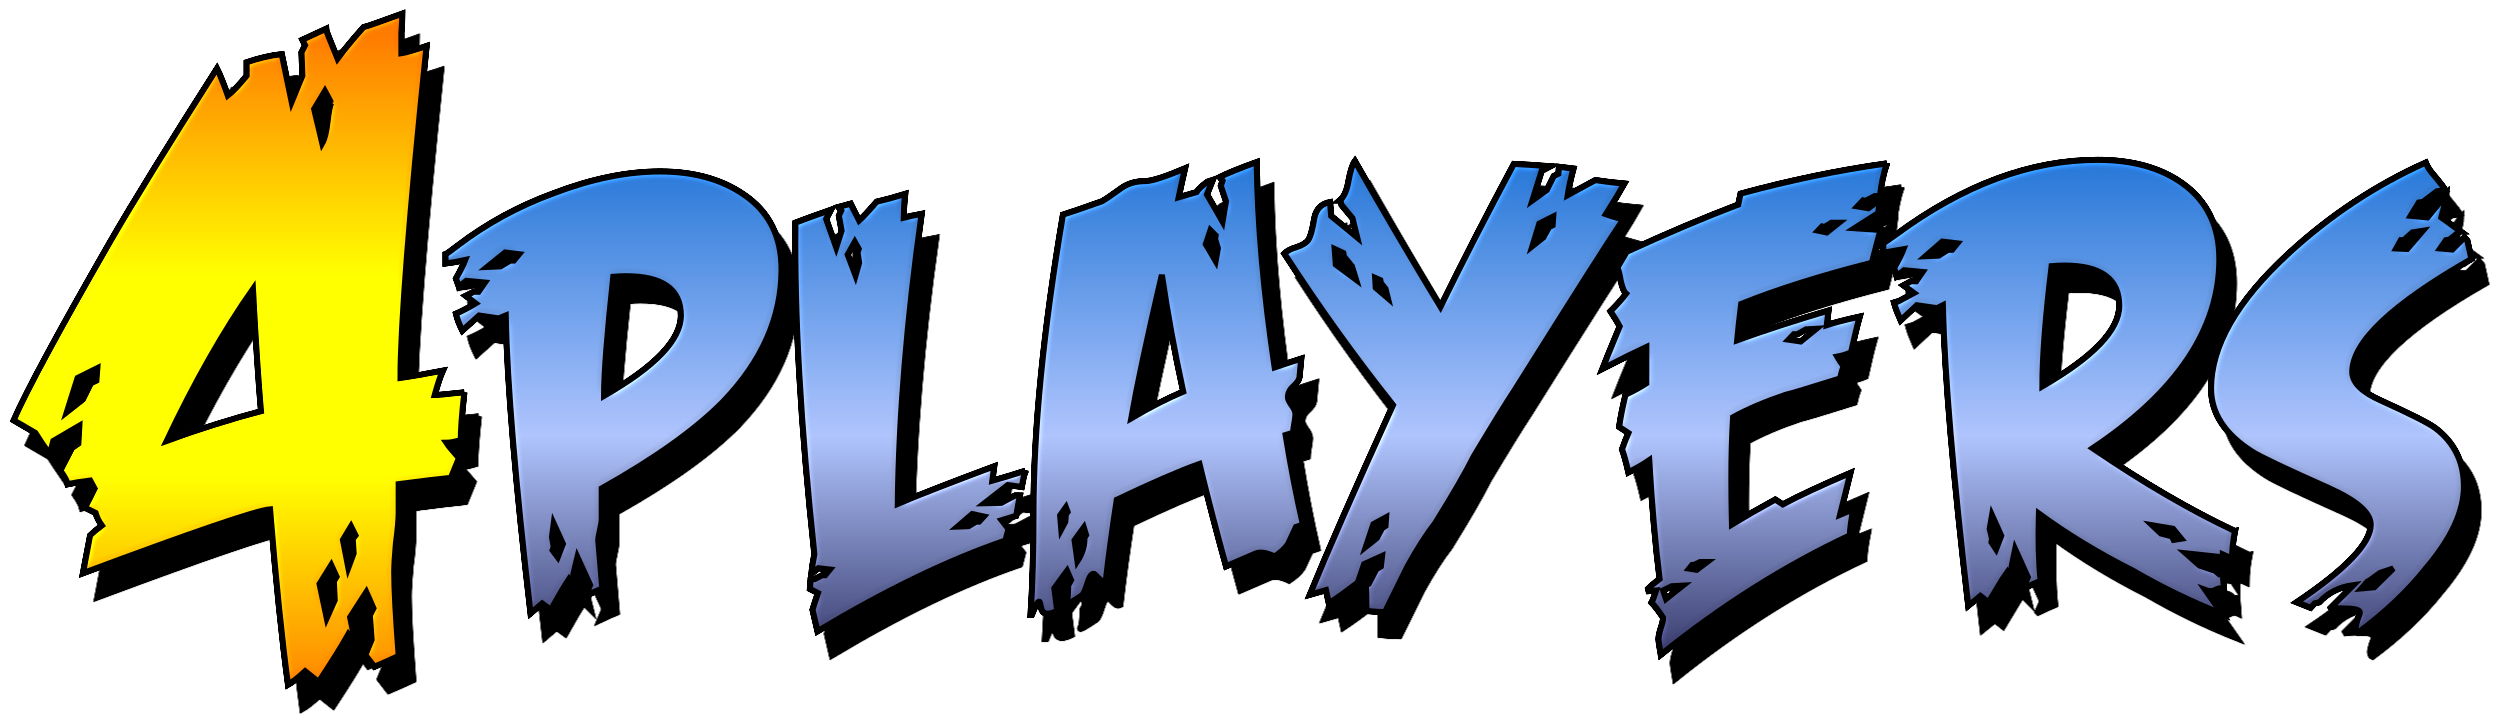
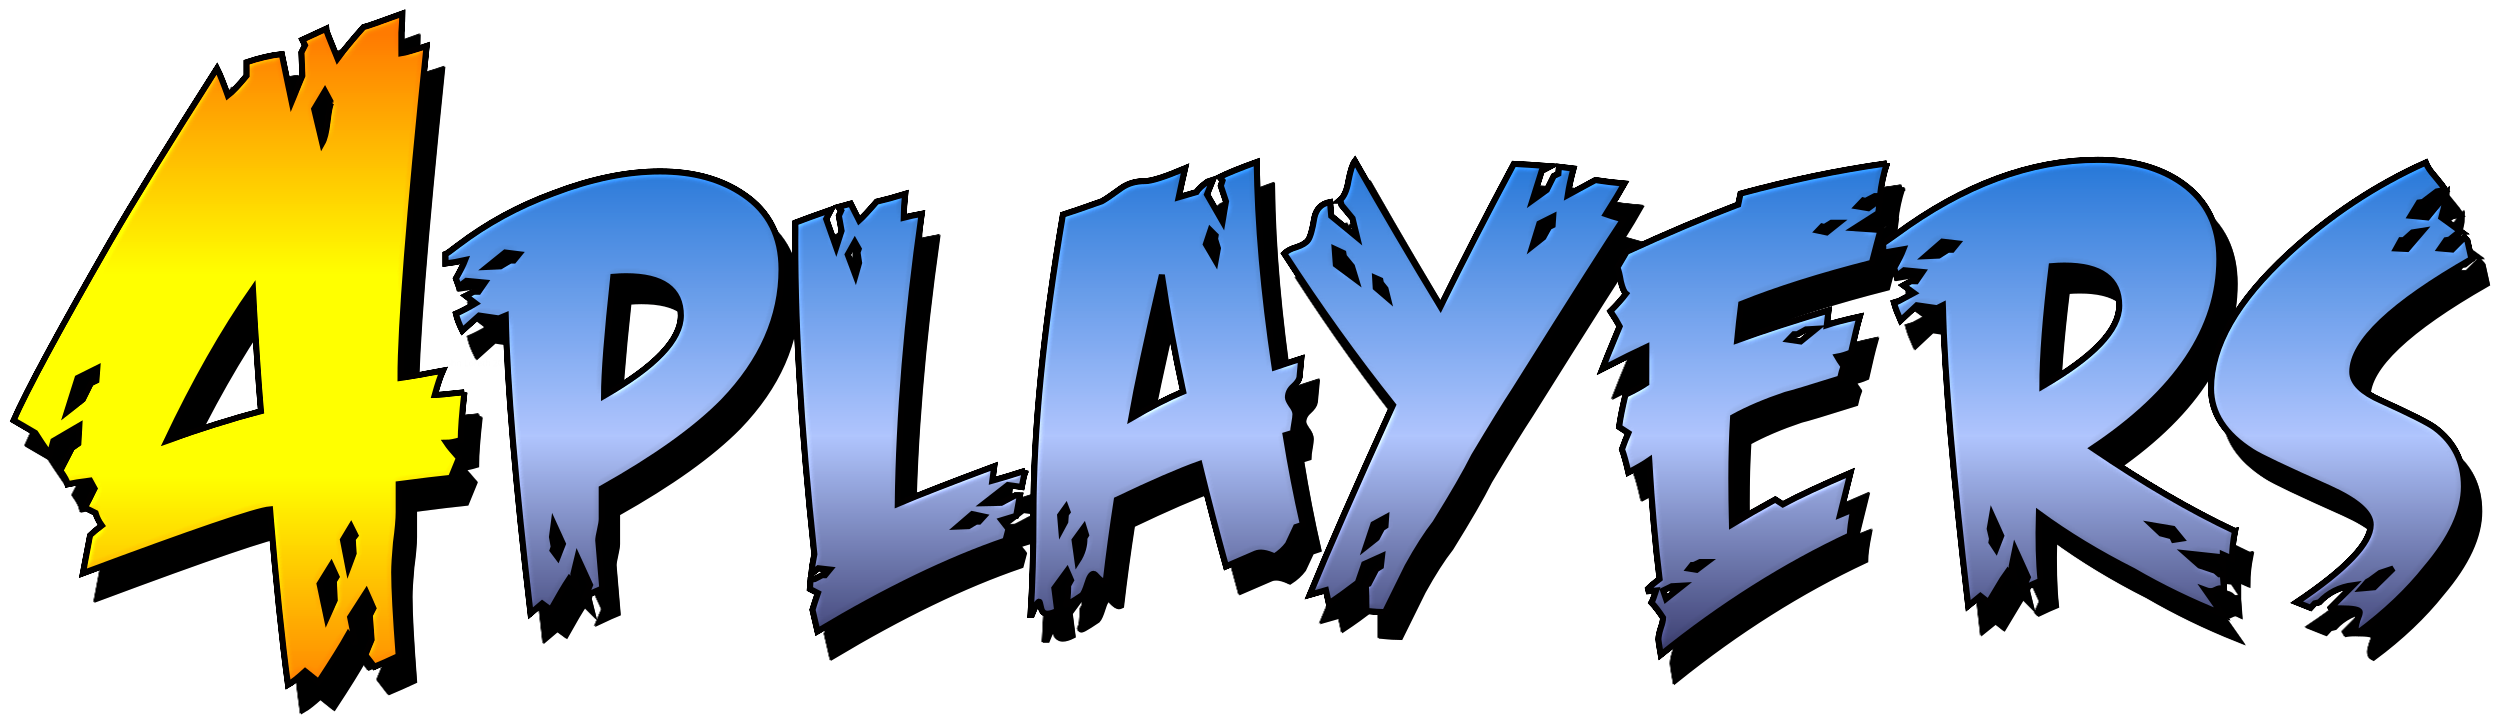
<svg xmlns="http://www.w3.org/2000/svg" height="166.611" viewBox="0 0 518.846 149.95" width="576.495">
  <linearGradient id="a" gradientUnits="userSpaceOnUse" x1="336.991" x2="336.991" y1="161.47" y2="57.732">
    <stop offset="0" stop-color="#373969" />
    <stop offset=".437" stop-color="#a7bbf1" />
    <stop offset="1" stop-color="#2170cc" />
  </linearGradient>
  <filter id="b" color-interpolation-filters="sRGB" height="1.112" width="1.021" x="-.007" y="-.03">
    <feGaussianBlur in="SourceGraphic" result="blur" stdDeviation=".926" />
    <feDiffuseLighting diffuseConstant="1" result="diffuse" surfaceScale="10">
      <feDistantLight azimuth="236" elevation="13" />
    </feDiffuseLighting>
    <feComposite in="diffuse" in2="diffuse" k1="1" k2="0" k3="0" k4="0" operator="arithmetic" result="composite1" />
    <feComposite in="composite1" in2="SourceGraphic" k1="1" k2="0" k3="1" k4="0" operator="arithmetic" result="fbSourceGraphic" />
    <feColorMatrix in="fbSourceGraphic" result="fbSourceGraphicAlpha" values="0 0 0 -1 0 0 0 0 -1 0 0 0 0 -1 0 0 0 0 1 0" />
    <feFlood in="fbSourceGraphic" result="flood" />
    <feComposite in="flood" in2="fbSourceGraphic" operator="in" result="composite1" />
    <feGaussianBlur in="composite1" result="blur" stdDeviation="0" />
    <feOffset dx="3" dy="5" result="offset" />
    <feComposite in="fbSourceGraphic" in2="offset" operator="over" result="composite2" />
  </filter>
  <filter id="c" color-interpolation-filters="sRGB" height="1.081" width="1.096" x="-.032" y="-.022">
    <feGaussianBlur in="SourceGraphic" result="blur" stdDeviation=".926" />
    <feDiffuseLighting diffuseConstant="1" result="diffuse" surfaceScale="10">
      <feDistantLight azimuth="236" elevation="13" />
    </feDiffuseLighting>
    <feComposite in="diffuse" in2="diffuse" k1="1" k2="0" k3="0" k4="0" operator="arithmetic" result="composite1" />
    <feComposite in="composite1" in2="SourceGraphic" k1="1" k2="0" k3="1" k4="0" operator="arithmetic" result="fbSourceGraphic" />
    <feColorMatrix in="fbSourceGraphic" result="fbSourceGraphicAlpha" values="0 0 0 -1 0 0 0 0 -1 0 0 0 0 -1 0 0 0 0 1 0" />
    <feFlood in="fbSourceGraphic" result="flood" />
    <feComposite in="flood" in2="fbSourceGraphic" operator="in" result="composite1" />
    <feGaussianBlur in="composite1" result="blur" stdDeviation="0" />
    <feOffset dx="3" dy="5" result="offset" />
    <feComposite in="fbSourceGraphic" in2="offset" operator="over" result="composite2" />
  </filter>
  <linearGradient id="d" gradientUnits="userSpaceOnUse" x1="43.025" x2="43.025" y1="170.828" y2="33.484">
    <stop offset="0" stop-color="#ff7a01" />
    <stop offset=".359" stop-color="#fffc00" />
    <stop offset=".603" stop-color="#ff0" />
    <stop offset="1" stop-color="#ff7501" />
  </linearGradient>
  <g transform="translate(7.439579 -26.15364)">
    <text fill="#ef00eb" font-family="TrasksHand" font-size="1.8" stroke="#0105ff" stroke-width="2.25" x="84.584" y="102.141">
      <tspan fill="#fafafa" fill-opacity=".4" font-size="1.8" stroke="none" stroke-width="2.25" x="84.584" y="102.141">John Loreth 2022</tspan>
    </text>
    <g stroke="#010000" stroke-width="1.25">
+       <path d="m92.121 112.767q-.747 6.72-.747 9.893-1.867.56-2.987.56.747 1.12 2.613 3.173-.56 1.307-1.68 4.107-3.733.373-10.827 1.307v5.787q0 2.24-.56 6.347-.373 4.107-.373 6.16 0 5.04.933 17.36-2.8 1.307-5.04 2.24l-1.867-2.427 1.307-3.173-.373-5.04.747-1.493-1.493-3.36-3.36 5.227 1.12 5.6-1.493-2.053q-1.867 3.36-6.16 9.893l-2.8-2.24q-2.24 2.053-3.547 2.8-1.867-13.813-3.733-36.4-4.293.373-38.827 13.253l1.493-7.84q.747-.747 2.427-2.053-.933-1.307-1.307-2.613l-2.24-1.12q.933-1.493 2.053-3.92l-.933-1.68q-2.987.373-4.667.747-.187-.933-1.493-2.8l2.427-4.667 1.307-.933.187-3.733-5.413 3.173-.747 2.8q-1.68-2.427-2.987-4.48-.933-.56-4.48-2.613 4.107-9.333 19.973-36.96 7.093-12.32 22.213-36.027.933 1.867 2.24 5.6 1.493-1.12 3.92-4.107v-2.8q3.92-1.307 7.28-1.68l2.053 9.893 2.24-5.413-.187-4.853.747-1.493-.56-1.12 4.853-2.24q0 .187 2.427 6.16 2.24-2.987 5.413-6.533.933-.187 8.027-2.8 0 1.307-.187 3.92 0 2.8 0 4.293 1.307-.187 5.227-1.493-5.413 52.453-5.413 68.88 2.987-.373 8.773-1.493-.747 1.68-1.68 5.04 1.12 0 6.16-.56zm-27.627-60.107-1.307-2.427-2.24 3.733 1.68 7.093q.747-1.307 1.12-4.48.373-3.173.747-3.92zm-14.56 64.027q-.747-8.587-1.68-25.387-9.147 13.067-17.92 31.547 10.453-3.733 19.6-6.16zm19.6 25.76-.933-1.867-1.68 2.8 1.12 5.787 1.12-2.987-.187-2.987zm-3.92 8.587-1.12-2.427-2.427 3.92 1.493 7.093 1.68-3.733-.187-3.92zm-49.653-43.307-4.107 2.053-2.24 7.093 3.36-2.613 1.68-3.36 1.12-.56zm492.705-22.647q-24.73 14.133-24.73 23.44 0 3.332 6.002 5.975 9.124 4.137 11.164 5.63 6.002 4.481 6.002 12.18 0 7.699-7.803 16.891-5.642 7.124-14.166 13.444-.48-.23-.48-1.034 0-.46.36-1.609.48-1.149.48-1.609 0-.804-4.082-.804-1.561 0-2.281.23l5.042-5.056q-4.322.575-7.083 3.562l-.96.23-.84.919-2.881-1.149q15.366-10.341 15.366-16.086 0-3.677-8.643-7.584-13.685-6.09-15.966-7.584-8.523-5.4-8.523-13.099 0-13.214 16.086-28.036 12.845-11.835 28.451-18.844.48 1.264 1.921 2.873 1.801 2.183 2.161 2.758l-1.801.345-2.881 2.183-.84.115-1.681 2.758 3.481.345 3.962-4.826q0 .804-1.08 4.826l3.962 2.873h-.12l-2.161 1.724-.72.115-1.2 1.724 2.521.23 2.521-2.528.6.689zm-10.084-5.86-2.161.345-1.801 1.609h-.6l-.96 1.724 2.281.115zm-6.122 70.091-2.761.919-2.041 1.494-.6.345-1.2 1.379 2.641-.23zm-32.867-7.749q-.6 3.028-.6 5.694l-1.921-.848v1.938l-.96-1.454-6.723-.727 2.881 2.544 3.241 1.09.84.727h.72l.24 3.15q-.48-.242-.84-.242-.36 0-1.321.485-.72.242-1.681-.121l3.481 4.967q-9.724-3.876-18.487-8.964-10.804-5.451-19.568-11.872-.24 8.237.36 13.931-1.2.485-3.481 1.575l-.12-.121.96-2.181-2.641-5.815-.72 3.513.6 2.423-1.441-1.454q-.12.121-3.962 6.542l-1.681-1.333q-1.441 1.211-2.521 2.059-4.682-40.097-5.282-62.387l-1.2.606-4.202-.606-3.361 3.15q-.96-2.181-1.321-3.513.12 0 4.082-2.181l-2.161-1.575 1.561-.848h1.08l1.321-1.938-3.842-.363-1.561 1.211-.48-1.696q1.321-2.302 1.921-3.876l-4.202.727v-1.938q.6-.363 2.641-1.817 21.008-15.506 41.896-15.506 10.684 0 17.527 4.846 7.683 5.451 7.683 15.748 0 21.684-26.29 39.249 15.846 10.781 29.532 17.202zm-24.009-46.76q0-8.359-11.404-8.359-1.2 0-2.641.121-1.921 15.748-1.921 24.955 15.966-9.207 15.966-16.717zm-33.613-12.962-3.121-.363-3.481 3.028 2.761-.121 1.921-1.211h.84zm46.458 61.297-1.681-2.059-4.322-.727 1.801 1.696 2.281.606.36.727zm-37.335-.606-1.921-4.24-.48 2.786.48 2.059-.12.727.96 1.454zm-23.742-77.287q-1.08 3.269-1.44 6.789h-1.08l-1.92 1.006-.48-.126-1.2 1.257 2.28.377 2.4-1.76q-.12 1.006-.36 2.766l-4.92 3.143 5.4.377q-.6 2.137-1.8 6.789-15.84 4.023-27.12 8.549-.48 3.772-.84 7.543 8.4-3.017 18.96-6.16-.12 1.006-.36 3.017 2.28-.754 6.84-1.76-.72 2.514-1.8 7.418-1.44.629-2.88.88.36.629 1.32 2.012-.36.88-.72 2.514-9.6 3.017-11.28 3.394-6.36 2.137-10.92 4.652-.36 5.783-.36 12.698 0 4.149.12 9.555 3.96-2.389 9-5.155l1.56 1.006q4.92-2.64 14.04-6.537-.12.503-2.16 8.675 1.8-.754 2.76-1.131-.72 3.646-.72 5.406-20.16 9.429-39.24 24.767-.48-2.766-.48-3.143 0-.88.48-2.389.48-1.383.48-2.137-1.32-2.012-2.4-3.143.36-.629.96-2.514l-1.56.126-.12-.503q.6-.629 2.4-2.012-1.32-10.561-2.16-24.641-1.44 1.006-4.32 2.514-.72-3.143-1.32-4.777.72-2.012 1.32-3.394l-1.92-1.257q.36-2.64 1.32-6.663 2.88-1.383 4.32-2.389v-7.543q-3 1.383-9.12 4.526.48-1.257 3.6-8.8-.6-1.131-1.92-3.143 2.04-2.012 3.24-3.646-.6-.503-1.08-2.514-.36-2.137-.72-2.892 1.2-2.012 1.92-3.269 12.6-5.783 23.16-9.806l.48-2.263q15.24-4.149 30.36-6.286zm-9.96 12.321h-1.56l-1.44.88-.48-.126-.84.88 1.8.377zm-4.68 22.001-2.16.126-1.8 1.006h-.72l-1.08 1.131 2.52.377zm-22.68 48.402h-1.44l-1.32.629h-.36l-.6.754 1.56.251zm-5.04 4.903-2.28.126-1.8.88.6 1.76zm-12.126-83.428q-1.2 2.16-3.84 6.36.96.36 3.6 1.08-4.08 6-22.44 35.28-3 4.56-8.52 13.8-2.52 5.04-8.04 13.92-2.64 3.36-5.76 9-2.28 4.68-4.68 9.48-1.44 0-3.84-.24 0-3.36-.12-5.4l.6-.24 1.56-3 .96-.6.24-2.16-3.72 1.68-1.32 3.84q-3.12 2.4-6 4.32l-.6-2.76-3.36.96q5.4-13.2 17.28-39.36-11.76-14.76-22.56-31.44.84-.84 2.52-1.32 1.8-.6 2.4-1.44.72-.96 1.32-4.68.6-2.76 3.24-3.24l.24 2.88 5.4 4.44-.96-3.96-2.28-2.76-.24-.96h-.12q1.32-1.08 1.8-4.08.6-3.12 1.32-4.08 8.88 15.6 17.76 30.24 7.2-14.64 15.24-29.64 2.64.12 7.56.48l-1.8.96-1.92 6.12 3-2.16 1.44-2.88.96-.48.12-1.44 3 .36q-.84 3.12-1.2 5.52 2.04-1.08 5.76-3.12 3.12.48 6 .72zm-14.76 6.84-2.88 1.44-1.44 4.68 2.28-1.8 1.2-2.16.72-.36zm-34.32 16.92-.48-1.92-.96-1.2-.12-.6-1.08-.48.12 2.04zm-6.6-3.84-.84-2.76-1.68-2.04-.12-.72-1.8-.84.24 3.24zm6.24 49.32-2.64 1.44-1.56 4.68 2.28-1.8 1.08-2.04.72-.48zm-17.261 1.533-1.44.48q-1.32 2.88-1.68 3.6-1.08 1.44-2.76 2.52-2.52-1.2-3.96-.6-1.44.6-6.12 2.64-2.76-9.96-5.52-21.24-6.36 2.28-17.16 7.44-1.32 8.52-2.28 16.8-.24.12-.48.12-.36 0-1.08-.72-.72-.84-.96-.84-.72 0-1.32 2.04-.6 1.92-1.08 2.4-3.72 2.52-3.36 1.8.48-.6.48-3.84l.6-1.08-.84-1.92-2.64 3.6.6 4.68q-1.2.6-2.04.6-1.08 0-1.32-1.32-.24-1.2-.36-1.2-.48 0-1.56 2.76h-.24q.6-9.24.6-20.88 0-26.04 6.12-62.16 2.64-.84 8.04-2.76.96-.48 4.08-2.76 2.04-1.44 4.92-1.44 2.04 0 8.28-2.64-.72 3.12-1.32 6 1.32-.36 3.72-1.08.6-.96 2.28-2.16.36-.12 1.08-.36l-1.2 3 3.24 5.64.72-4.2-1.08-3.24.36-1.08-.6-.72q2.4-1.2 7.68-3.12.24 19.2 3.72 42.6 2.16-.72 5.52-1.8-.12 1.2-.36 3.84-.12.84-1.32 1.92-1.08.96-1.08 2.28 0 .48.72 1.56.84 1.08.84 1.92 0 .6-.24 1.92-.24 1.32-.24 1.92l-1.56.48q1.56 9.72 3.6 18.6zm-17.64-57.36-.6-1.92.12-.72-1.08-1.08-.96 2.88 2.04 3.48zm-7.2 29.76q-2.64-12.12-4.44-24.24-4.56 19.56-6.36 29.76 6-3.48 10.8-5.52zm-24 24.96-.36-.96-1.2 1.68.24 2.88.84-1.56.12-1.56zm3.84 4.8-.48-1.56-1.92 2.64.6 4.32q1.56-2.4 1.44-4.8zm-12.608-13.339q-.375 1.195-.762 3.351l-2.875-.396-4.848 3.779 3.481-.076 2.899-1.524.96.012q-.257 1.317-.773 4.191l-3.012.922 1.417 1.818-.63 2.392q-17.597 6.018-39.001 18.829-.342-1.444-1.024-4.453.501-1.674 1.124-3.466l-1.669-.861.144-1.918.841-.109 1.57-.82.6.008.975-1.188-2.397-.27-1.455 1.182q.138-1.438.651-4.072-4.292-40.257-3.931-68.815 2.412-.93 7.354-2.667l-.984 1.908 2.086 5.907 1.124-3.466-.561-3.127.494-1.074-.591-.728 2.529-.688q.702 1.449 1.756 3.502 1.092-.946 3.65-3.914 2.527-.568 5.901-1.606-.272 2.517-.302 4.917 1.324-.343 3.73-.793-4.613 32.704-4.96 60.182 6.636-2.796 20.02-7.788l-.398 2.995q2.167-.573 6.867-2.073zm-34.498-43.159-.333-2.164.249-.717-.822-1.45-1.473 2.622 1.625 4.341zm25.857 52.651-2.394-.51-3.033 2.602 2.281-.091 1.572-.94.6.008zm-41.969-51.316q0 14.88-12.12 27.48-8.52 8.64-25.2 18v6.36q0 .72-.36 2.28-.36 1.56-.36 2.16 0 .12.84 9.96-1.2.48-3.48 1.56l.96-2.28-2.64-5.76-.84 3.48.6 2.4-1.44-1.44q-1.44 2.16-3.84 6.48l-1.8-1.32-2.4 2.04q-4.68-40.32-5.16-61.8l-1.44.6-4.08-.6-3.48 3.12q-.96-1.92-1.32-3.48 1.92-.84 4.08-2.16l-2.04-1.56 1.68-.84h.96l1.32-1.92-3.84-.36-1.56 1.2-.6-1.68q1.32-2.28 1.92-3.84-2.16.48-4.08.72v-1.92q.36-.12 2.52-1.8 9-6.84 19.8-10.8 11.88-4.56 22.2-4.56 10.44 0 17.4 4.8 7.8 5.28 7.8 15.48zm-20.88 9.6q0-8.16-11.4-8.16-1.2 0-2.64.12-1.92 17.76-1.92 24.72 15.96-9.12 15.96-16.68zm-33.6-12.72-2.88-.36-3.72 3 2.76-.12 2.04-1.2h.72zm9.12 60.12-1.92-4.2-.36 2.76.36 2.04-.24.72 1.08 1.44z" />
      <g fill="url(#a)" filter="url(#b)" transform="translate(.248444 .554146)">
        <path d="m154.506 81.48q0 14.88-12.12 27.48-8.52 8.64-25.2 18v6.36q0 .72-.36 2.28-.36 1.56-.36 2.16 0 .12.84 9.96-1.2.48-3.48 1.56l.96-2.28-2.64-5.76-.84 3.48.6 2.4-1.44-1.44q-1.44 2.16-3.84 6.48l-1.8-1.32-2.4 2.04q-4.68-40.32-5.16-61.8l-1.44.6-4.08-.6-3.48 3.12q-.96-1.92-1.32-3.48 1.92-.84 4.08-2.16l-2.04-1.56 1.68-.84h.96l1.32-1.92-3.84-.36-1.56 1.2-.6-1.68q1.32-2.28 1.92-3.84-2.16.48-4.08.72v-1.92q.36-.12 2.52-1.8 9-6.84 19.8-10.8 11.88-4.56 22.2-4.56 10.44 0 17.4 4.8 7.8 5.28 7.8 15.48zm-20.88 9.6q0-8.16-11.4-8.16-1.2 0-2.64.12-1.92 17.76-1.92 24.72 15.96-9.12 15.96-16.68zm-33.6-12.72-2.88-.36-3.72 3 2.76-.12 2.04-1.2h.72zm9.12 60.12-1.92-4.2-.36 2.76.36 2.04-.24.72 1.08 1.44z" />
        <path d="m205.116 123.304q-.375 1.195-.762 3.351l-2.875-.396-4.848 3.779 3.481-.076 2.899-1.524.96.012q-.257 1.317-.773 4.191l-3.012.922 1.417 1.818-.63 2.392q-17.597 6.018-39.001 18.829-.342-1.444-1.024-4.453.501-1.674 1.124-3.466l-1.669-.861.144-1.918.841-.109 1.57-.82.6.008.975-1.188-2.397-.27-1.455 1.182q.138-1.438.651-4.072-4.292-40.257-3.931-68.815 2.412-.93 7.354-2.667l-.984 1.908 2.086 5.907 1.124-3.466-.561-3.127.494-1.074-.591-.728 2.529-.688q.702 1.449 1.756 3.502 1.092-.946 3.65-3.914 2.527-.568 5.901-1.606-.272 2.517-.302 4.917 1.324-.343 3.73-.793-4.613 32.704-4.96 60.182 6.636-2.796 20.02-7.788l-.398 2.995q2.167-.573 6.867-2.073zm-34.498-43.159-.333-2.164.249-.717-.822-1.45-1.473 2.622 1.625 4.341zm25.857 52.651-2.394-.51-3.033 2.602 2.281-.091 1.572-.94.6.008z" />
        <path d="m262.723 134.483-1.44.48q-1.32 2.88-1.68 3.6-1.08 1.44-2.76 2.52-2.52-1.2-3.96-.6-1.44.6-6.12 2.64-2.76-9.96-5.52-21.24-6.36 2.28-17.16 7.44-1.32 8.52-2.28 16.8-.24.12-.48.12-.36 0-1.08-.72-.72-.84-.96-.84-.72 0-1.32 2.04-.6 1.92-1.08 2.4-3.72 2.52-3.36 1.8.48-.6.48-3.84l.6-1.08-.84-1.92-2.64 3.6.6 4.68q-1.2.6-2.04.6-1.08 0-1.32-1.32-.24-1.2-.36-1.2-.48 0-1.56 2.76h-.24q.6-9.24.6-20.88 0-26.04 6.12-62.16 2.64-.84 8.04-2.76.96-.48 4.08-2.76 2.04-1.44 4.92-1.44 2.04 0 8.28-2.64-.72 3.12-1.32 6 1.32-.36 3.72-1.08.6-.96 2.28-2.16.36-.12 1.08-.36l-1.2 3 3.24 5.64.72-4.2-1.08-3.24.36-1.08-.6-.72q2.4-1.2 7.68-3.12.24 19.2 3.72 42.6 2.16-.72 5.52-1.8-.12 1.2-.36 3.84-.12.84-1.32 1.92-1.08.96-1.08 2.28 0 .48.72 1.56.84 1.08.84 1.92 0 .6-.24 1.92-.24 1.32-.24 1.92l-1.56.48q1.56 9.72 3.6 18.6zm-17.64-57.36-.6-1.92.12-.72-1.08-1.08-.96 2.88 2.04 3.48zm-7.2 29.76q-2.64-12.12-4.44-24.24-4.56 19.56-6.36 29.76 6-3.48 10.8-5.52zm-24 24.96-.36-.96-1.2 1.68.24 2.88.84-1.56.12-1.56zm3.84 4.8-.48-1.56-1.92 2.64.6 4.32q1.56-2.4 1.44-4.8z" />
        <path d="m329.424 63.71q-1.2 2.16-3.84 6.36.96.36 3.6 1.08-4.08 6-22.44 35.28-3 4.56-8.52 13.8-2.52 5.04-8.04 13.92-2.64 3.36-5.76 9-2.28 4.68-4.68 9.48-1.44 0-3.84-.24 0-3.36-.12-5.4l.6-.24 1.56-3 .96-.6.24-2.16-3.72 1.68-1.32 3.84q-3.12 2.4-6 4.32l-.6-2.76-3.36.96q5.4-13.2 17.28-39.36-11.76-14.76-22.56-31.44.84-.84 2.52-1.32 1.8-.6 2.4-1.44.72-.96 1.32-4.68.6-2.76 3.24-3.24l.24 2.88 5.4 4.44-.96-3.96-2.28-2.76-.24-.96h-.12q1.32-1.08 1.8-4.08.6-3.12 1.32-4.08 8.88 15.6 17.76 30.24 7.2-14.64 15.24-29.64 2.64.12 7.56.48l-1.8.96-1.92 6.12 3-2.16 1.44-2.88.96-.48.12-1.44 3 .36q-.84 3.12-1.2 5.52 2.04-1.08 5.76-3.12 3.12.48 6 .72zm-14.76 6.84-2.88 1.44-1.44 4.68 2.28-1.8 1.2-2.16.72-.36zm-34.32 16.92-.48-1.92-.96-1.2-.12-.6-1.08-.48.12 2.04zm-6.6-3.84-.84-2.76-1.68-2.04-.12-.72-1.8-.84.24 3.24zm6.24 49.32-2.64 1.44-1.56 4.68 2.28-1.8 1.08-2.04.72-.48z" />
        <path d="m383.911 59.511q-1.08 3.269-1.44 6.789h-1.08l-1.92 1.006-.48-.126-1.2 1.257 2.28.377 2.4-1.76q-.12 1.006-.36 2.766l-4.92 3.143 5.4.377q-.6 2.137-1.8 6.789-15.84 4.023-27.12 8.549-.48 3.772-.84 7.543 8.4-3.017 18.96-6.16-.12 1.006-.36 3.017 2.28-.754 6.84-1.76-.72 2.514-1.8 7.418-1.44.629-2.88.88.36.629 1.32 2.012-.36.88-.72 2.514-9.6 3.017-11.28 3.394-6.36 2.137-10.92 4.652-.36 5.783-.36 12.698 0 4.149.12 9.555 3.96-2.389 9-5.155l1.56 1.006q4.92-2.64 14.04-6.537-.12.503-2.16 8.675 1.8-.754 2.76-1.131-.72 3.646-.72 5.406-20.16 9.429-39.24 24.767-.48-2.766-.48-3.143 0-.88.48-2.389.48-1.383.48-2.137-1.32-2.012-2.4-3.143.36-.629.96-2.514l-1.56.126-.12-.503q.6-.629 2.4-2.012-1.32-10.561-2.16-24.641-1.44 1.006-4.32 2.514-.72-3.143-1.32-4.777.72-2.012 1.32-3.394l-1.92-1.257q.36-2.64 1.32-6.663 2.88-1.383 4.32-2.389v-7.543q-3 1.383-9.12 4.526.48-1.257 3.6-8.8-.6-1.131-1.92-3.143 2.04-2.012 3.24-3.646-.6-.503-1.08-2.514-.36-2.137-.72-2.892 1.2-2.012 1.92-3.269 12.6-5.783 23.16-9.806l.48-2.263q15.24-4.149 30.36-6.286zm-9.96 12.321h-1.56l-1.44.88-.48-.126-.84.88 1.8.377zm-4.68 22.001-2.16.126-1.8 1.006h-.72l-1.08 1.131 2.52.377zm-22.68 48.402h-1.44l-1.32.629h-.36l-.6.754 1.56.251zm-5.04 4.903-2.28.126-1.8.88.6 1.76z" />
        <path d="m456.152 135.829q-.6 3.028-.6 5.694l-1.921-.848v1.938l-.96-1.454-6.723-.727 2.881 2.544 3.241 1.09.84.727h.72l.24 3.15q-.48-.242-.84-.242-.36 0-1.321.485-.72.242-1.681-.121l3.481 4.967q-9.724-3.876-18.487-8.964-10.804-5.451-19.568-11.872-.24 8.237.36 13.931-1.2.485-3.481 1.575l-.12-.121.96-2.181-2.641-5.815-.72 3.513.6 2.423-1.441-1.454q-.12.121-3.962 6.542l-1.681-1.333q-1.441 1.211-2.521 2.059-4.682-40.097-5.282-62.387l-1.2.606-4.202-.606-3.361 3.15q-.96-2.181-1.321-3.513.12 0 4.082-2.181l-2.161-1.575 1.561-.848h1.08l1.321-1.938-3.842-.363-1.561 1.211-.48-1.696q1.321-2.302 1.921-3.876l-4.202.727v-1.938q.6-.363 2.641-1.817 21.008-15.506 41.896-15.506 10.684 0 17.527 4.846 7.683 5.451 7.683 15.748 0 21.684-26.29 39.249 15.846 10.781 29.532 17.202zm-24.009-46.76q0-8.359-11.404-8.359-1.2 0-2.641.121-1.921 15.748-1.921 24.955 15.966-9.207 15.966-16.717zm-33.613-12.962-3.121-.363-3.481 3.028 2.761-.121 1.921-1.211h.84zm46.458 61.297-1.681-2.059-4.322-.727 1.801 1.696 2.281.606.36.727zm-37.335-.606-1.921-4.24-.48 2.786.48 2.059-.12.727.96 1.454z" />
        <path d="m505.225 79.348q-24.73 14.133-24.73 23.44 0 3.332 6.002 5.975 9.124 4.137 11.164 5.63 6.002 4.481 6.002 12.18 0 7.699-7.803 16.891-5.642 7.124-14.166 13.444-.48-.23-.48-1.034 0-.46.36-1.609.48-1.149.48-1.609 0-.804-4.082-.804-1.561 0-2.281.23l5.042-5.056q-4.322.575-7.083 3.562l-.96.23-.84.919-2.881-1.149q15.366-10.341 15.366-16.086 0-3.677-8.643-7.584-13.685-6.09-15.966-7.584-8.523-5.4-8.523-13.099 0-13.214 16.086-28.036 12.845-11.835 28.451-18.844.48 1.264 1.921 2.873 1.801 2.183 2.161 2.758l-1.801.345-2.881 2.183-.84.115-1.681 2.758 3.481.345 3.962-4.826q0 .804-1.08 4.826l3.962 2.873h-.12l-2.161 1.724-.72.115-1.2 1.724 2.521.23 2.521-2.528.6.689zm-10.084-5.86-2.161.345-1.801 1.609h-.6l-.96 1.724 2.281.115zm-6.122 70.091-2.761.919-2.041 1.494-.6.345-1.2 1.379 2.641-.23z" />
      </g>
      <path d="m88.929 107.589q-.747 6.72-.747 9.893-1.867.56-2.987.56.747 1.12 2.613 3.173-.56 1.307-1.68 4.107-3.733.373-10.827 1.307v5.787q0 2.24-.56 6.347-.373 4.107-.373 6.16 0 5.04.933 17.36-2.8 1.307-5.04 2.24l-1.867-2.427 1.307-3.173-.373-5.04.747-1.493-1.493-3.36-3.36 5.227 1.12 5.6-1.493-2.053q-1.867 3.36-6.16 9.893l-2.8-2.24q-2.24 2.053-3.547 2.8-1.867-13.813-3.733-36.4-4.293.373-38.827 13.253l1.493-7.84q.747-.747 2.427-2.053-.933-1.307-1.307-2.613l-2.24-1.12q.933-1.493 2.053-3.92l-.933-1.68q-2.987.373-4.667.747-.187-.933-1.493-2.8l2.427-4.667 1.307-.933.187-3.733-5.413 3.173-.747 2.8q-1.68-2.427-2.987-4.48-.933-.56-4.48-2.613 4.107-9.333 19.973-36.96 7.093-12.32 22.213-36.027.933 1.867 2.24 5.6 1.493-1.12 3.92-4.107v-2.8q3.92-1.307 7.28-1.68l2.053 9.893 2.24-5.413-.187-4.853.747-1.493-.56-1.12 4.853-2.24q0 .187 2.427 6.16 2.24-2.987 5.413-6.533.933-.187 8.027-2.8 0 1.307-.187 3.92 0 2.8 0 4.293 1.307-.187 5.227-1.493-5.413 52.453-5.413 68.88 2.987-.373 8.773-1.493-.747 1.68-1.68 5.04 1.12 0 6.16-.56zm-27.627-60.107-1.307-2.427-2.24 3.733 1.68 7.093q.747-1.307 1.12-4.48.373-3.173.747-3.92zm-14.56 64.027q-.747-8.587-1.68-25.387-9.147 13.067-17.92 31.547 10.453-3.733 19.6-6.16zm19.6 25.76-.933-1.867-1.68 2.8 1.12 5.787 1.12-2.987-.187-2.987zm-3.92 8.587-1.12-2.427-2.427 3.92 1.493 7.093 1.68-3.733-.187-3.92zm-49.653-43.307-4.107 2.053-2.24 7.093 3.36-2.613 1.68-3.36 1.12-.56z" fill="url(#d)" filter="url(#c)" />
    </g>
  </g>
</svg>
